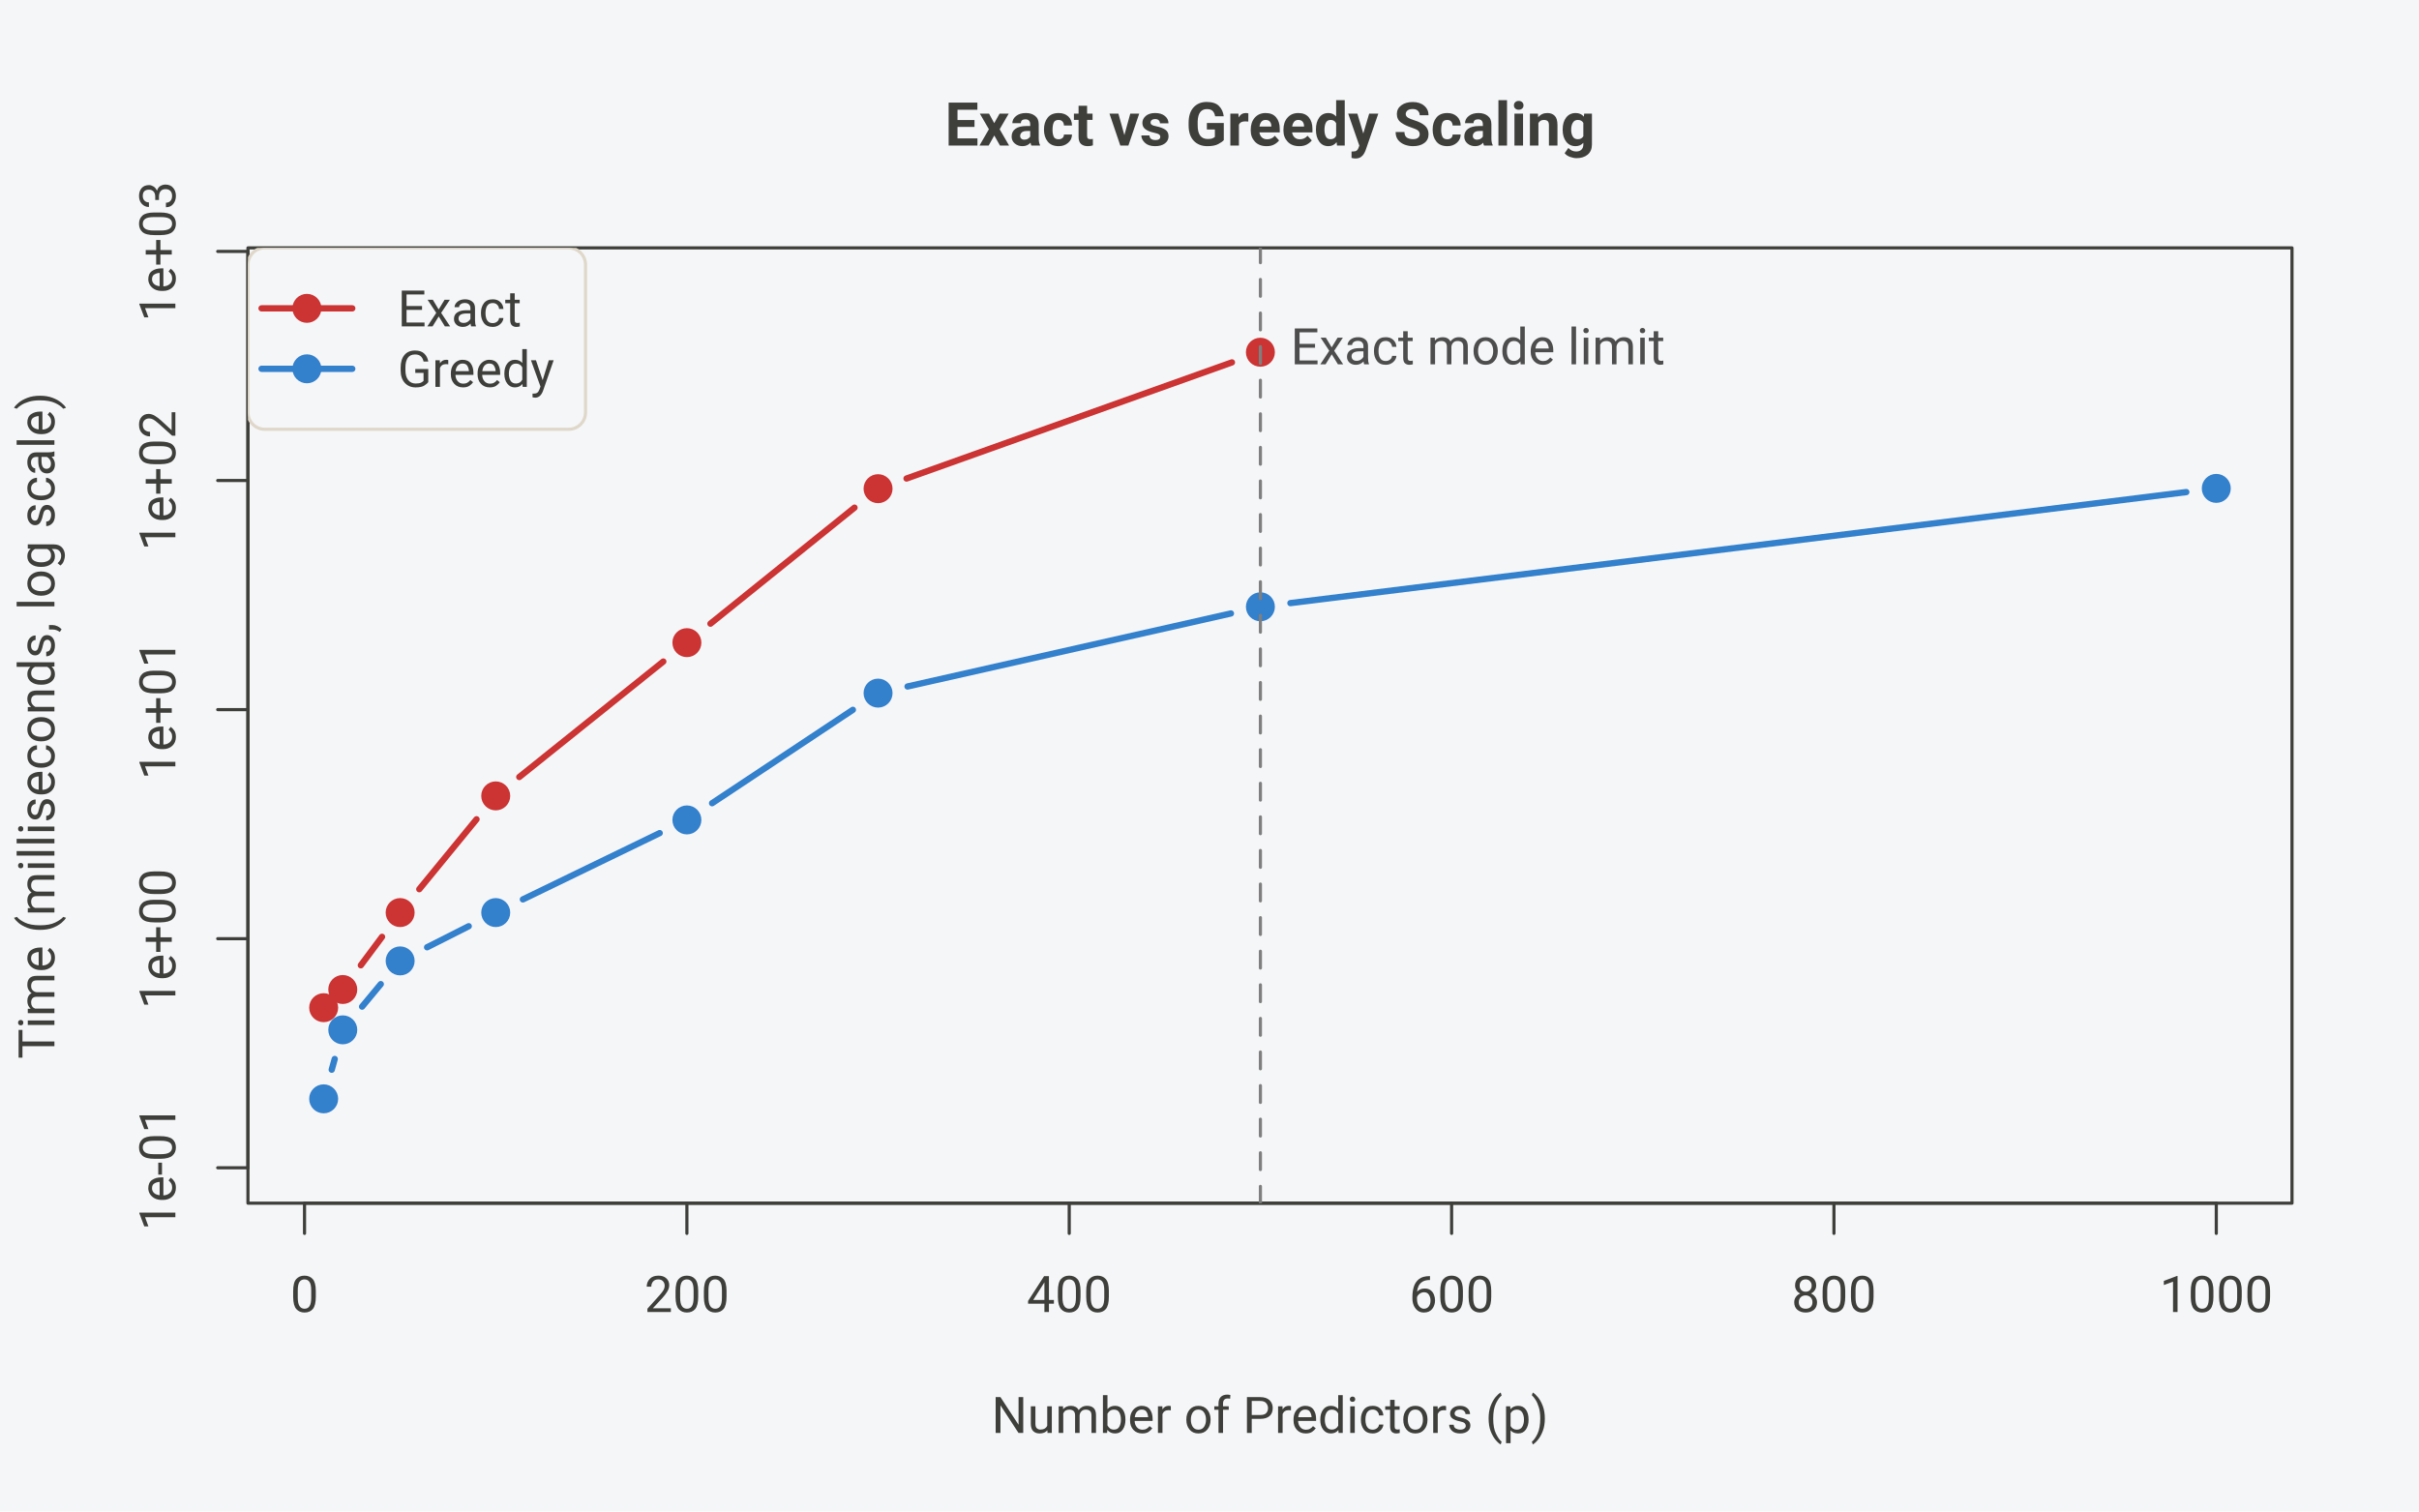
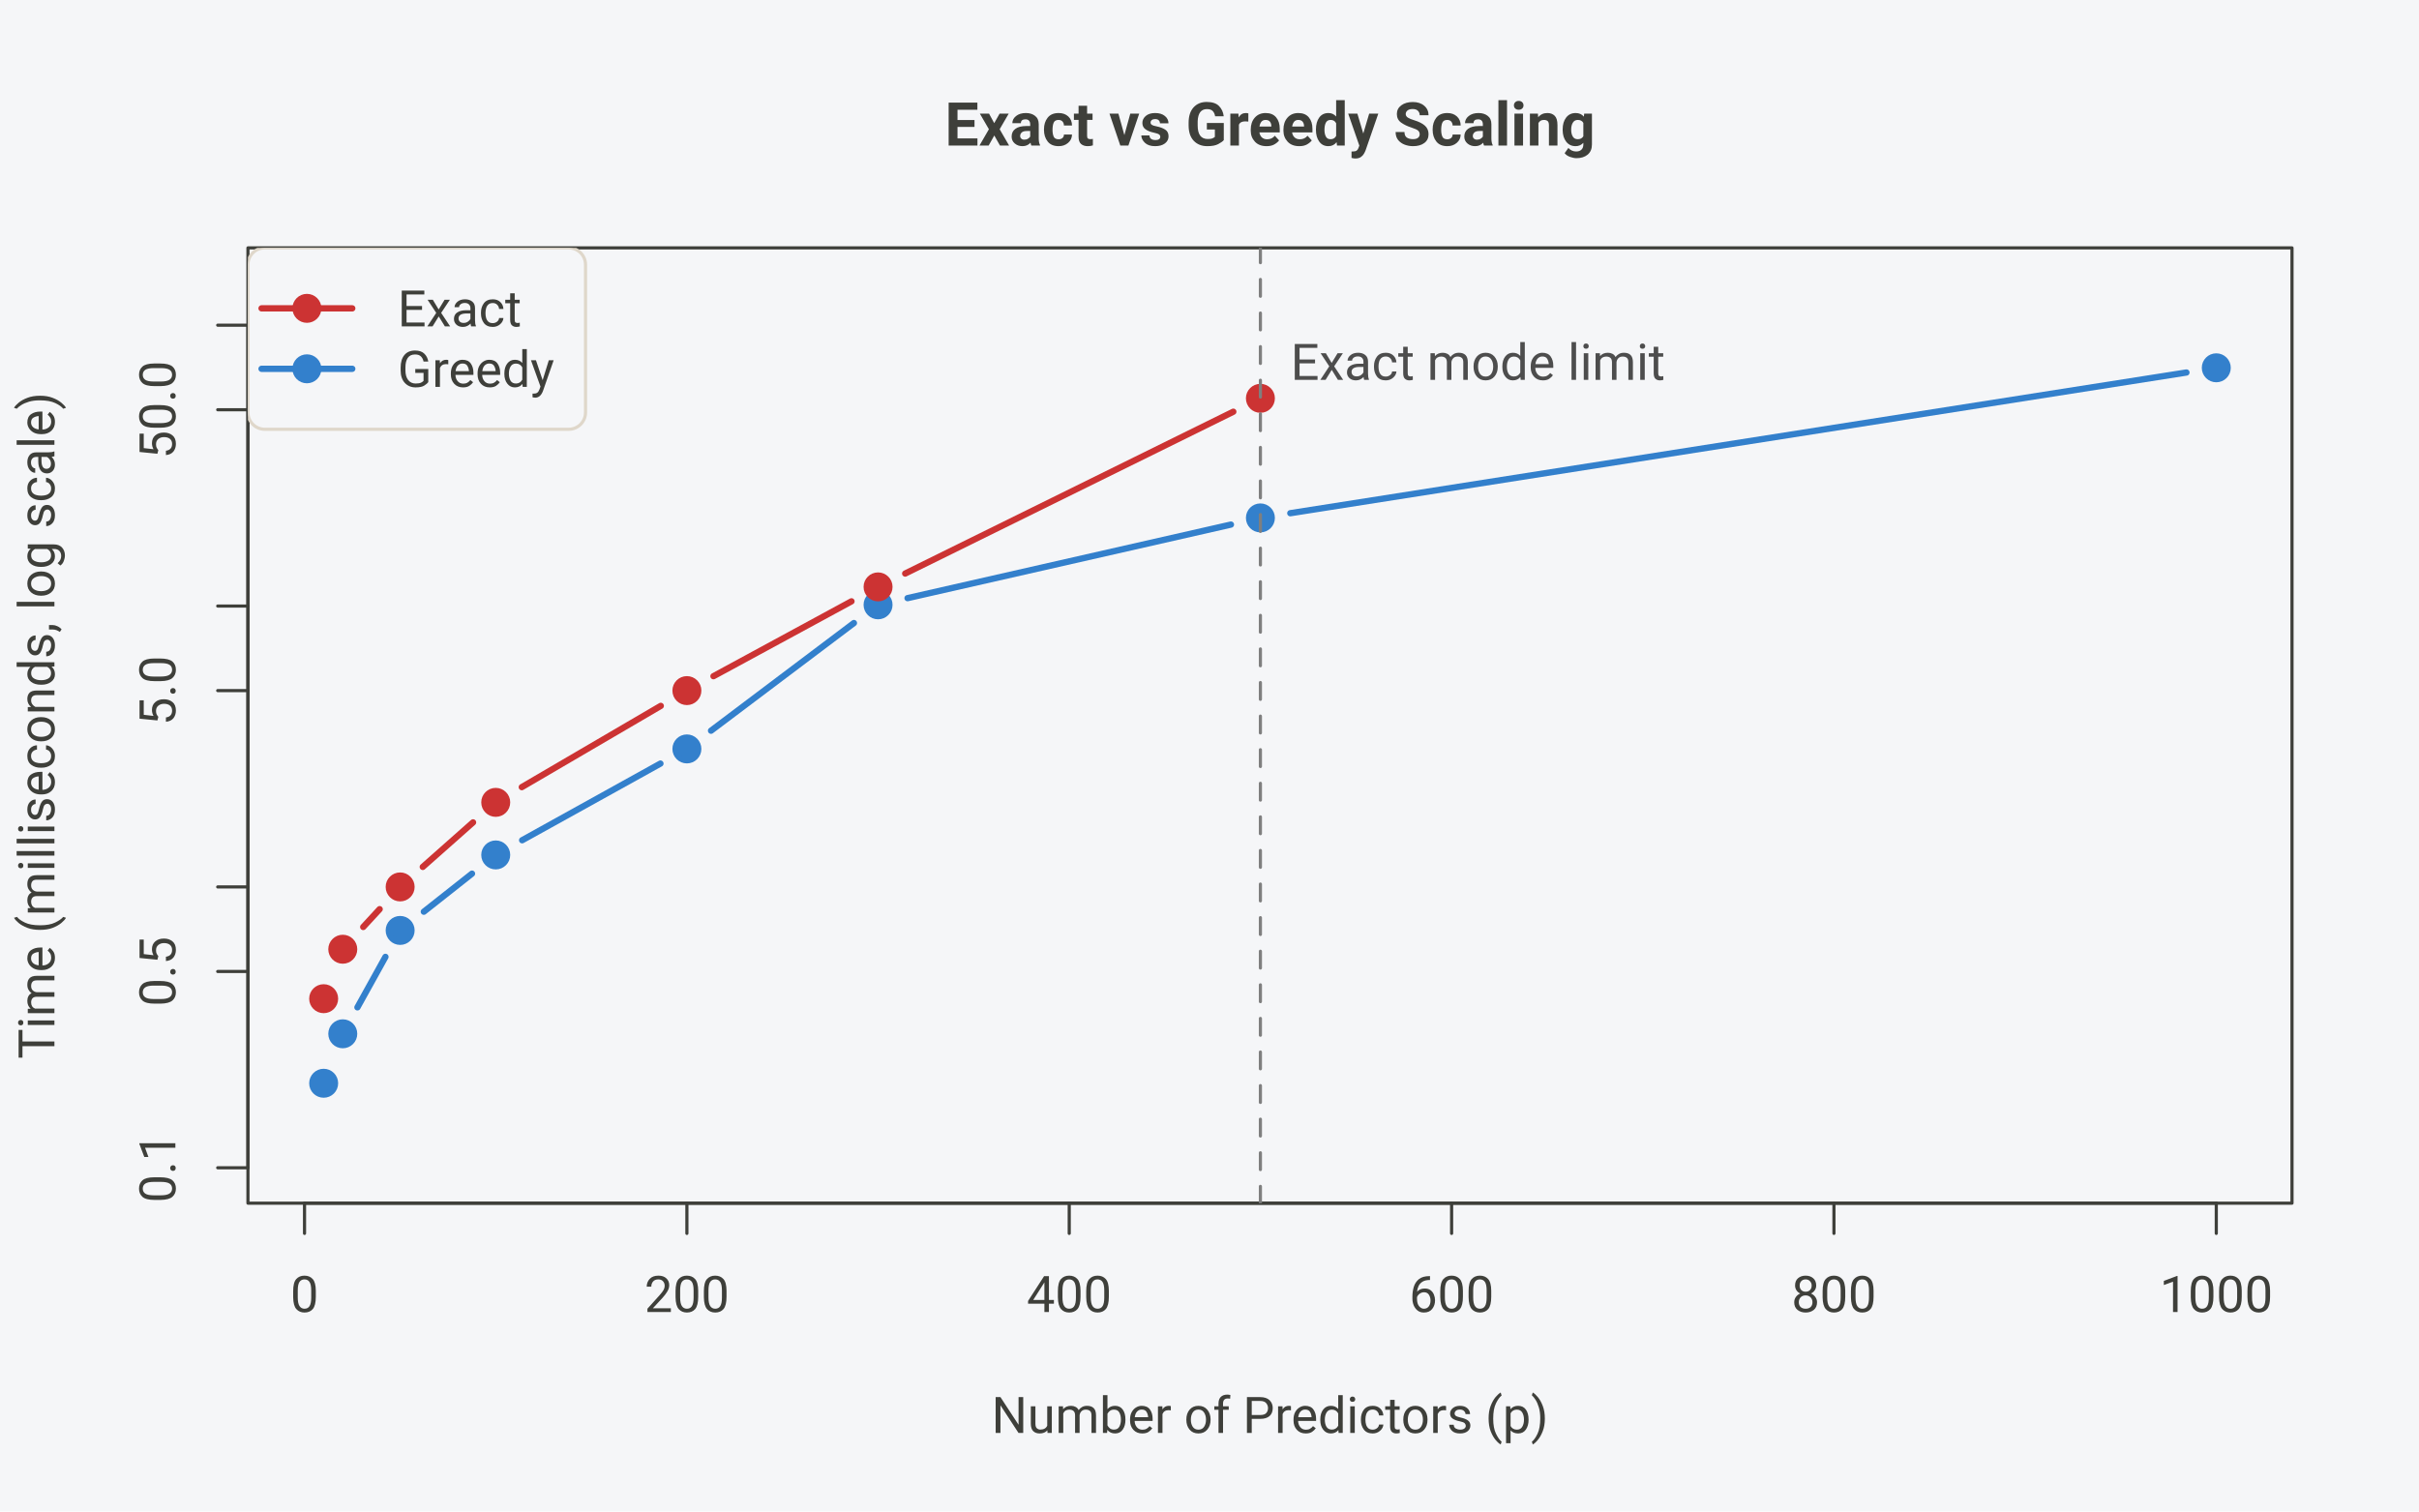
<svg xmlns="http://www.w3.org/2000/svg" width="576.00pt" height="360.00pt" viewBox="0 0 576.00 360.00">
  <g class="svglite">
    <defs>
      <style type="text/css">
    /* theme-aware-processed */
    .svglite line, .svglite polyline, .svglite polygon, .svglite path, .svglite circle {
      fill: none;
      stroke: #3E3F3A;
      stroke-linecap: round;
      stroke-linejoin: round;
      stroke-miterlimit: 10.00;
    }
    .svglite &gt; g &gt; rect {
      fill: none;
      stroke: #3E3F3A;
      stroke-linecap: round;
      stroke-linejoin: round;
      stroke-miterlimit: 10.00;
    }
    .svglite text {
      white-space: pre;
      fill: #3E3F3A;
    }
    .svglite g.glyphgroup path {
      fill: inherit;
      stroke: none;
    }
  </style>
    </defs>
    <rect width="100%" height="100%" style="stroke: none; fill: #F5F6F8;" />
    <defs>
      <clipPath id="cpMC4wMHw1NzYuMDB8MC4wMHwzNjAuMDA=">
        <rect x="0.00" y="0.00" width="576.00" height="360.00" />
      </clipPath>
    </defs>
    <g clip-path="url(#cpMC4wMHw1NzYuMDB8MC4wMHwzNjAuMDA=)">
</g>
    <defs>
      <clipPath id="cpNTkuMDR8NTQ1Ljc2fDU5LjA0fDI4Ni41Ng==">
        <rect x="59.04" y="59.04" width="486.72" height="227.52" />
      </clipPath>
    </defs>
    <g clip-path="url(#cpNTkuMDR8NTQ1Ljc2fDU5LjA0fDI4Ni41Ng==)">
-       <line x1="78.99" y1="254.77" x2="79.70" y2="252.22" style="stroke-width: 1.50; stroke: #3380CC;" />
-       <line x1="86.22" y1="239.75" x2="90.67" y2="234.39" style="stroke-width: 1.50; stroke: #3380CC;" />
-       <line x1="101.70" y1="225.61" x2="111.61" y2="220.60" style="stroke-width: 1.50; stroke: #3380CC;" />
-       <line x1="124.51" y1="214.21" x2="157.08" y2="198.42" style="stroke-width: 1.50; stroke: #3380CC;" />
-       <line x1="169.56" y1="191.30" x2="203.08" y2="169.06" style="stroke-width: 1.50; stroke: #3380CC;" />
-       <line x1="216.10" y1="163.50" x2="293.10" y2="146.11" style="stroke-width: 1.50; stroke: #3380CC;" />
-       <line x1="307.27" y1="143.64" x2="520.59" y2="117.20" style="stroke-width: 1.50; stroke: #3380CC;" />
-       <circle cx="77.07" cy="261.71" r="2.70" style="stroke-width: 1.50; stroke: #3380CC; fill: #3380CC;" />
-       <circle cx="81.62" cy="245.28" r="2.70" style="stroke-width: 1.50; stroke: #3380CC; fill: #3380CC;" />
-       <circle cx="95.28" cy="228.86" r="2.70" style="stroke-width: 1.50; stroke: #3380CC; fill: #3380CC;" />
-       <circle cx="118.04" cy="217.35" r="2.70" style="stroke-width: 1.50; stroke: #3380CC; fill: #3380CC;" />
-       <circle cx="163.56" cy="195.28" r="2.70" style="stroke-width: 1.50; stroke: #3380CC; fill: #3380CC;" />
-       <circle cx="209.08" cy="165.08" r="2.70" style="stroke-width: 1.50; stroke: #3380CC; fill: #3380CC;" />
-       <circle cx="300.12" cy="144.52" r="2.70" style="stroke-width: 1.50; stroke: #3380CC; fill: #3380CC;" />
-       <circle cx="527.73" cy="116.32" r="2.70" style="stroke-width: 1.50; stroke: #3380CC; fill: #3380CC;" />
+       <line x1="85.11" y1="239.92" x2="91.78" y2="227.90" style="stroke-width: 1.50; stroke: #3380CC;" />
+       <line x1="100.92" y1="217.14" x2="112.39" y2="208.08" style="stroke-width: 1.50; stroke: #3380CC;" />
+       <line x1="124.33" y1="200.12" x2="157.26" y2="181.86" style="stroke-width: 1.50; stroke: #3380CC;" />
+       <line x1="169.31" y1="174.03" x2="203.33" y2="148.39" style="stroke-width: 1.50; stroke: #3380CC;" />
+       <line x1="216.10" y1="142.46" x2="293.10" y2="124.94" style="stroke-width: 1.50; stroke: #3380CC;" />
+       <line x1="307.24" y1="122.23" x2="520.62" y2="88.72" style="stroke-width: 1.50; stroke: #3380CC;" />
+       <circle cx="77.07" cy="258.00" r="2.70" style="stroke-width: 1.50; stroke: #3380CC; fill: #3380CC;" />
+       <circle cx="81.62" cy="246.22" r="2.70" style="stroke-width: 1.50; stroke: #3380CC; fill: #3380CC;" />
+       <circle cx="95.28" cy="221.60" r="2.70" style="stroke-width: 1.50; stroke: #3380CC; fill: #3380CC;" />
+       <circle cx="118.04" cy="203.62" r="2.70" style="stroke-width: 1.50; stroke: #3380CC; fill: #3380CC;" />
+       <circle cx="163.56" cy="178.37" r="2.70" style="stroke-width: 1.50; stroke: #3380CC; fill: #3380CC;" />
+       <circle cx="209.08" cy="144.05" r="2.70" style="stroke-width: 1.50; stroke: #3380CC; fill: #3380CC;" />
+       <circle cx="300.12" cy="123.35" r="2.70" style="stroke-width: 1.50; stroke: #3380CC; fill: #3380CC;" />
+       <circle cx="527.73" cy="87.60" r="2.70" style="stroke-width: 1.50; stroke: #3380CC; fill: #3380CC;" />
    </g>
    <g clip-path="url(#cpMC4wMHw1NzYuMDB8MC4wMHwzNjAuMDA=)">
      <line x1="72.51" y1="286.56" x2="527.73" y2="286.56" style="stroke-width: 0.75;" />
      <line x1="72.51" y1="286.56" x2="72.51" y2="293.76" style="stroke-width: 0.75;" />
      <line x1="163.56" y1="286.56" x2="163.56" y2="293.76" style="stroke-width: 0.75;" />
      <line x1="254.60" y1="286.56" x2="254.60" y2="293.76" style="stroke-width: 0.75;" />
      <line x1="345.65" y1="286.56" x2="345.65" y2="293.76" style="stroke-width: 0.75;" />
      <line x1="436.69" y1="286.56" x2="436.69" y2="293.76" style="stroke-width: 0.75;" />
      <line x1="527.73" y1="286.56" x2="527.73" y2="293.76" style="stroke-width: 0.75;" />
      <text x="72.51" y="312.48" text-anchor="middle" style="font-size: 12.00px; font-family: &quot;Roboto&quot;, -apple-system, BlinkMacSystemFont, &quot;Segoe UI&quot;, system-ui, sans-serif;" textLength="6.67px" lengthAdjust="spacingAndGlyphs">0</text>
      <text x="163.56" y="312.48" text-anchor="middle" style="font-size: 12.00px; font-family: &quot;Roboto&quot;, -apple-system, BlinkMacSystemFont, &quot;Segoe UI&quot;, system-ui, sans-serif;" textLength="20.02px" lengthAdjust="spacingAndGlyphs">200</text>
      <text x="254.60" y="312.48" text-anchor="middle" style="font-size: 12.00px; font-family: &quot;Roboto&quot;, -apple-system, BlinkMacSystemFont, &quot;Segoe UI&quot;, system-ui, sans-serif;" textLength="20.02px" lengthAdjust="spacingAndGlyphs">400</text>
      <text x="345.65" y="312.48" text-anchor="middle" style="font-size: 12.00px; font-family: &quot;Roboto&quot;, -apple-system, BlinkMacSystemFont, &quot;Segoe UI&quot;, system-ui, sans-serif;" textLength="20.02px" lengthAdjust="spacingAndGlyphs">600</text>
      <text x="436.69" y="312.48" text-anchor="middle" style="font-size: 12.00px; font-family: &quot;Roboto&quot;, -apple-system, BlinkMacSystemFont, &quot;Segoe UI&quot;, system-ui, sans-serif;" textLength="20.02px" lengthAdjust="spacingAndGlyphs">800</text>
      <text x="527.73" y="312.48" text-anchor="middle" style="font-size: 12.00px; font-family: &quot;Roboto&quot;, -apple-system, BlinkMacSystemFont, &quot;Segoe UI&quot;, system-ui, sans-serif;" textLength="26.69px" lengthAdjust="spacingAndGlyphs">1000</text>
-       <line x1="59.04" y1="278.13" x2="59.04" y2="59.88" style="stroke-width: 0.75;" />
+       <line x1="59.04" y1="278.13" x2="59.04" y2="77.45" style="stroke-width: 0.75;" />
      <line x1="59.04" y1="278.13" x2="51.84" y2="278.13" style="stroke-width: 0.75;" />
-       <line x1="59.04" y1="223.57" x2="51.84" y2="223.57" style="stroke-width: 0.75;" />
-       <line x1="59.04" y1="169.01" x2="51.84" y2="169.01" style="stroke-width: 0.75;" />
-       <line x1="59.04" y1="114.44" x2="51.84" y2="114.44" style="stroke-width: 0.75;" />
-       <line x1="59.04" y1="59.88" x2="51.84" y2="59.88" style="stroke-width: 0.75;" />
-       <text transform="translate(41.76,278.13) rotate(-90)" text-anchor="middle" style="font-size: 12.00px; font-family: &quot;Roboto&quot;, -apple-system, BlinkMacSystemFont, &quot;Segoe UI&quot;, system-ui, sans-serif;" textLength="30.69px" lengthAdjust="spacingAndGlyphs">1e-01</text>
-       <text transform="translate(41.76,223.57) rotate(-90)" text-anchor="middle" style="font-size: 12.00px; font-family: &quot;Roboto&quot;, -apple-system, BlinkMacSystemFont, &quot;Segoe UI&quot;, system-ui, sans-serif;" textLength="33.70px" lengthAdjust="spacingAndGlyphs">1e+00</text>
-       <text transform="translate(41.76,169.01) rotate(-90)" text-anchor="middle" style="font-size: 12.00px; font-family: &quot;Roboto&quot;, -apple-system, BlinkMacSystemFont, &quot;Segoe UI&quot;, system-ui, sans-serif;" textLength="33.70px" lengthAdjust="spacingAndGlyphs">1e+01</text>
-       <text transform="translate(41.76,114.44) rotate(-90)" text-anchor="middle" style="font-size: 12.00px; font-family: &quot;Roboto&quot;, -apple-system, BlinkMacSystemFont, &quot;Segoe UI&quot;, system-ui, sans-serif;" textLength="33.70px" lengthAdjust="spacingAndGlyphs">1e+02</text>
-       <text transform="translate(41.76,59.88) rotate(-90)" text-anchor="middle" style="font-size: 12.00px; font-family: &quot;Roboto&quot;, -apple-system, BlinkMacSystemFont, &quot;Segoe UI&quot;, system-ui, sans-serif;" textLength="33.70px" lengthAdjust="spacingAndGlyphs">1e+03</text>
+       <line x1="59.04" y1="231.38" x2="51.84" y2="231.38" style="stroke-width: 0.75;" />
+       <line x1="59.04" y1="211.24" x2="51.84" y2="211.24" style="stroke-width: 0.75;" />
+       <line x1="59.04" y1="164.48" x2="51.84" y2="164.48" style="stroke-width: 0.75;" />
+       <line x1="59.04" y1="144.34" x2="51.84" y2="144.34" style="stroke-width: 0.75;" />
+       <line x1="59.04" y1="97.59" x2="51.84" y2="97.59" style="stroke-width: 0.75;" />
+       <line x1="59.04" y1="77.45" x2="51.84" y2="77.45" style="stroke-width: 0.75;" />
+       <text transform="translate(41.76,278.13) rotate(-90)" text-anchor="middle" style="font-size: 12.00px; font-family: &quot;Roboto&quot;, -apple-system, BlinkMacSystemFont, &quot;Segoe UI&quot;, system-ui, sans-serif;" textLength="16.67px" lengthAdjust="spacingAndGlyphs">0.1</text>
+       <text transform="translate(41.76,231.38) rotate(-90)" text-anchor="middle" style="font-size: 12.00px; font-family: &quot;Roboto&quot;, -apple-system, BlinkMacSystemFont, &quot;Segoe UI&quot;, system-ui, sans-serif;" textLength="16.67px" lengthAdjust="spacingAndGlyphs">0.5</text>
+       <text transform="translate(41.76,164.48) rotate(-90)" text-anchor="middle" style="font-size: 12.00px; font-family: &quot;Roboto&quot;, -apple-system, BlinkMacSystemFont, &quot;Segoe UI&quot;, system-ui, sans-serif;" textLength="16.67px" lengthAdjust="spacingAndGlyphs">5.0</text>
+       <text transform="translate(41.76,97.59) rotate(-90)" text-anchor="middle" style="font-size: 12.00px; font-family: &quot;Roboto&quot;, -apple-system, BlinkMacSystemFont, &quot;Segoe UI&quot;, system-ui, sans-serif;" textLength="23.34px" lengthAdjust="spacingAndGlyphs">50.0</text>
      <polygon points="59.04,286.56 545.76,286.56 545.76,59.04 59.04,59.04 " style="stroke-width: 0.75;" />
      <text x="302.40" y="34.67" text-anchor="middle" style="font-size: 14.40px; font-weight: bold; font-family: &quot;Roboto&quot;, -apple-system, BlinkMacSystemFont, &quot;Segoe UI&quot;, system-ui, sans-serif;" textLength="167.16px" lengthAdjust="spacingAndGlyphs">Exact vs Greedy Scaling</text>
      <text x="302.40" y="341.28" text-anchor="middle" style="font-size: 12.00px; font-family: &quot;Roboto&quot;, -apple-system, BlinkMacSystemFont, &quot;Segoe UI&quot;, system-ui, sans-serif;" textLength="131.36px" lengthAdjust="spacingAndGlyphs">Number of Predictors (p)</text>
      <text transform="translate(12.96,172.80) rotate(-90)" text-anchor="middle" style="font-size: 12.00px; font-family: &quot;Roboto&quot;, -apple-system, BlinkMacSystemFont, &quot;Segoe UI&quot;, system-ui, sans-serif;" textLength="156.95px" lengthAdjust="spacingAndGlyphs">Time (milliseconds, log scale)</text>
    </g>
    <g clip-path="url(#cpNTkuMDR8NTQ1Ljc2fDU5LjA0fDI4Ni41Ng==)">
-       <line x1="85.92" y1="229.90" x2="90.97" y2="223.13" style="stroke-width: 1.50; stroke: #CC3333;" />
-       <line x1="99.84" y1="211.78" x2="113.47" y2="195.13" style="stroke-width: 1.50; stroke: #CC3333;" />
-       <line x1="123.65" y1="185.06" x2="157.94" y2="157.56" style="stroke-width: 1.50; stroke: #CC3333;" />
-       <line x1="169.17" y1="148.54" x2="203.47" y2="120.91" style="stroke-width: 1.50; stroke: #CC3333;" />
-       <line x1="215.86" y1="113.97" x2="293.34" y2="86.31" style="stroke-width: 1.50; stroke: #CC3333;" />
-       <circle cx="77.07" cy="240.00" r="2.70" style="stroke-width: 1.50; stroke: #CC3333; fill: #CC3333;" />
-       <circle cx="81.62" cy="235.67" r="2.70" style="stroke-width: 1.50; stroke: #CC3333; fill: #CC3333;" />
-       <circle cx="95.28" cy="217.35" r="2.70" style="stroke-width: 1.50; stroke: #CC3333; fill: #CC3333;" />
-       <circle cx="118.04" cy="189.56" r="2.70" style="stroke-width: 1.50; stroke: #CC3333; fill: #CC3333;" />
-       <circle cx="163.56" cy="153.06" r="2.70" style="stroke-width: 1.50; stroke: #CC3333; fill: #CC3333;" />
-       <circle cx="209.08" cy="116.39" r="2.70" style="stroke-width: 1.50; stroke: #CC3333; fill: #CC3333;" />
-       <circle cx="300.12" cy="83.89" r="2.70" style="stroke-width: 1.50; stroke: #CC3333; fill: #CC3333;" />
+       <line x1="86.49" y1="220.78" x2="90.40" y2="216.54" style="stroke-width: 1.50; stroke: #CC3333;" />
+       <line x1="100.67" y1="206.47" x2="112.64" y2="195.87" style="stroke-width: 1.50; stroke: #CC3333;" />
+       <line x1="124.25" y1="187.47" x2="157.34" y2="168.12" style="stroke-width: 1.50; stroke: #CC3333;" />
+       <line x1="169.89" y1="161.05" x2="202.75" y2="143.22" style="stroke-width: 1.50; stroke: #CC3333;" />
+       <line x1="215.54" y1="136.60" x2="293.67" y2="98.06" style="stroke-width: 1.50; stroke: #CC3333;" />
+       <circle cx="77.07" cy="237.86" r="2.70" style="stroke-width: 1.50; stroke: #CC3333; fill: #CC3333;" />
+       <circle cx="81.62" cy="226.08" r="2.70" style="stroke-width: 1.50; stroke: #CC3333; fill: #CC3333;" />
+       <circle cx="95.28" cy="211.24" r="2.70" style="stroke-width: 1.50; stroke: #CC3333; fill: #CC3333;" />
+       <circle cx="118.04" cy="191.10" r="2.70" style="stroke-width: 1.50; stroke: #CC3333; fill: #CC3333;" />
+       <circle cx="163.56" cy="164.48" r="2.70" style="stroke-width: 1.50; stroke: #CC3333; fill: #CC3333;" />
+       <circle cx="209.08" cy="139.78" r="2.70" style="stroke-width: 1.50; stroke: #CC3333; fill: #CC3333;" />
+       <circle cx="300.12" cy="94.87" r="2.70" style="stroke-width: 1.50; stroke: #CC3333; fill: #CC3333;" />
      <line x1="300.12" y1="286.56" x2="300.12" y2="59.04" style="stroke-width: 0.75; stroke: #7F7F7F; stroke-dasharray: 4.00,4.00;" />
-       <text x="307.32" y="86.76" style="font-size: 12.00px;fill: #4D4D4D; font-family: &quot;Roboto&quot;, -apple-system, BlinkMacSystemFont, &quot;Segoe UI&quot;, system-ui, sans-serif;" textLength="88.02px" lengthAdjust="spacingAndGlyphs">Exact mode limit</text>
+       <text x="307.32" y="90.47" style="font-size: 12.00px;fill: #4D4D4D; font-family: &quot;Roboto&quot;, -apple-system, BlinkMacSystemFont, &quot;Segoe UI&quot;, system-ui, sans-serif;" textLength="88.02px" lengthAdjust="spacingAndGlyphs">Exact mode limit</text>
      <rect rx="4" x="59.04" y="59.04" width="80.38" height="43.20" style="stroke-width: 0.75; stroke: #DFD7CA; fill: #F5F6F8;" />
      <line x1="62.28" y1="73.44" x2="83.88" y2="73.44" style="stroke-width: 1.50; stroke: #CC3333;" />
      <line x1="62.28" y1="87.84" x2="83.88" y2="87.84" style="stroke-width: 1.50; stroke: #3380CC;" />
      <circle cx="73.08" cy="73.44" r="2.70" style="stroke-width: 1.50; stroke: #CC3333; fill: #CC3333;" />
      <circle cx="73.08" cy="87.84" r="2.70" style="stroke-width: 1.50; stroke: #3380CC; fill: #3380CC;" />
      <text x="94.68" y="77.74" style="font-size: 12.00px; font-family: &quot;Roboto&quot;, -apple-system, BlinkMacSystemFont, &quot;Segoe UI&quot;, system-ui, sans-serif;" textLength="30.00px" lengthAdjust="spacingAndGlyphs">Exact</text>
      <text x="94.68" y="92.14" style="font-size: 12.00px; font-family: &quot;Roboto&quot;, -apple-system, BlinkMacSystemFont, &quot;Segoe UI&quot;, system-ui, sans-serif;" textLength="39.34px" lengthAdjust="spacingAndGlyphs">Greedy</text>
    </g>
  </g>
</svg>
